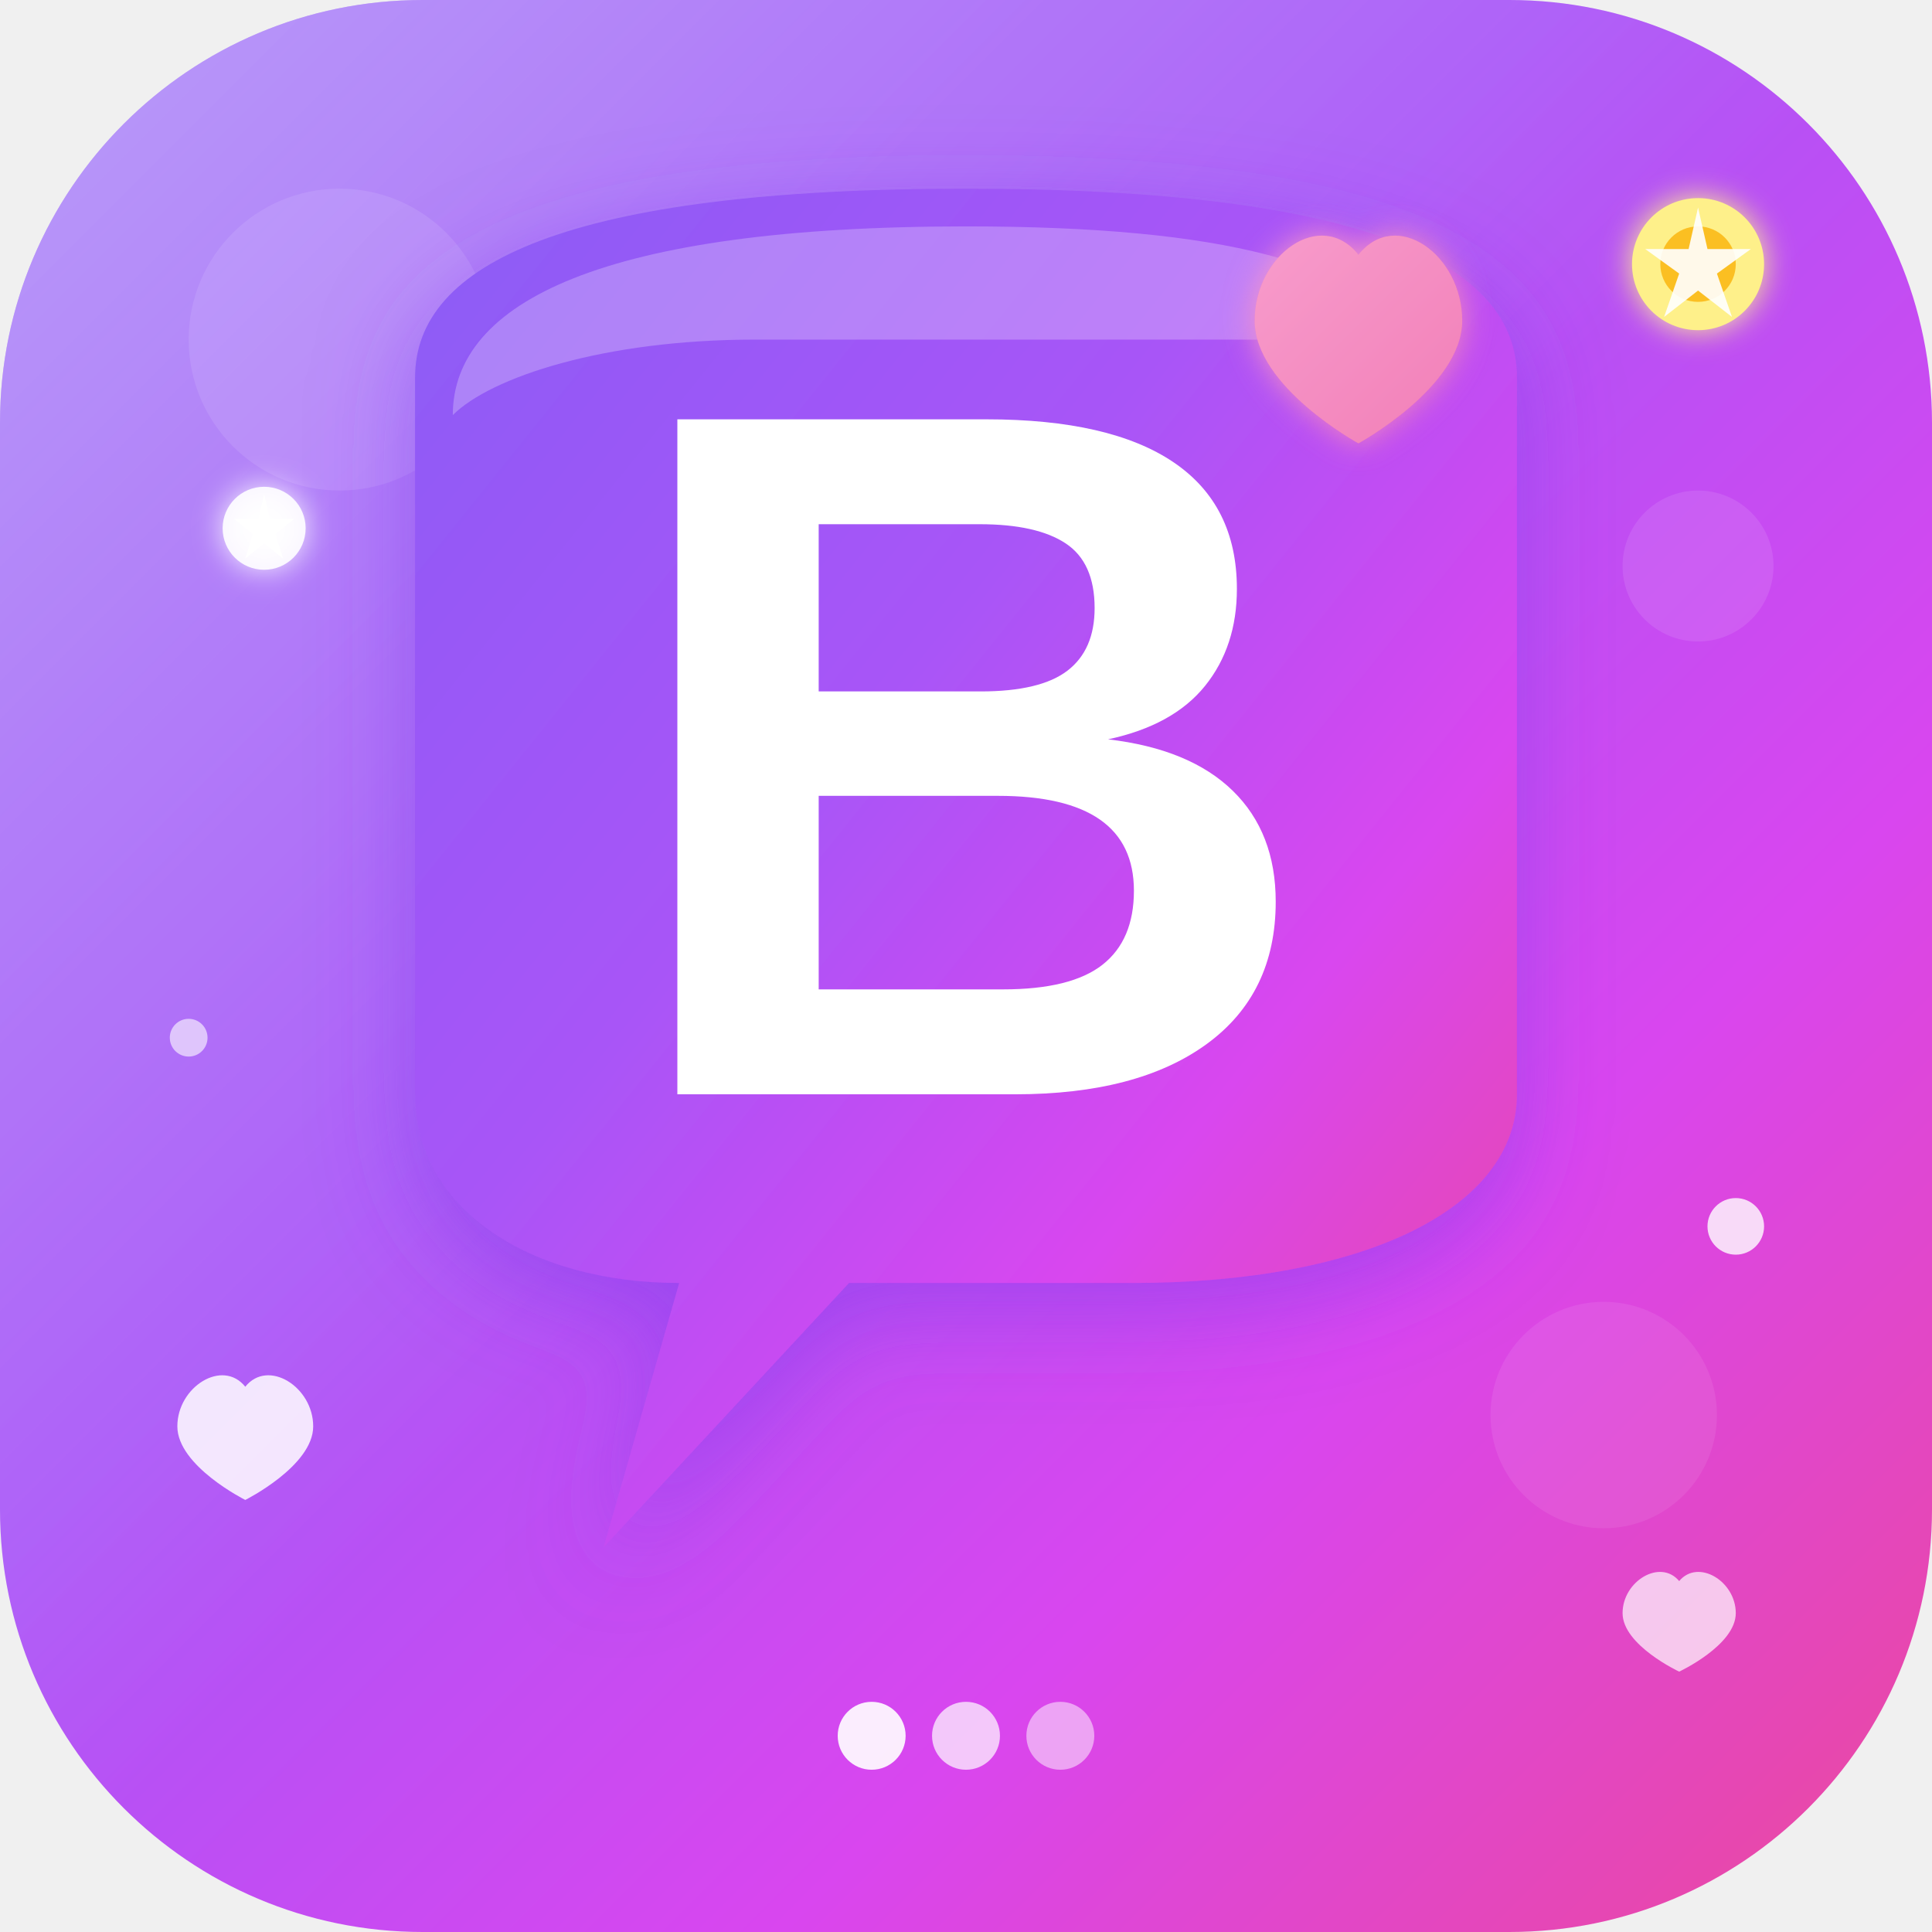
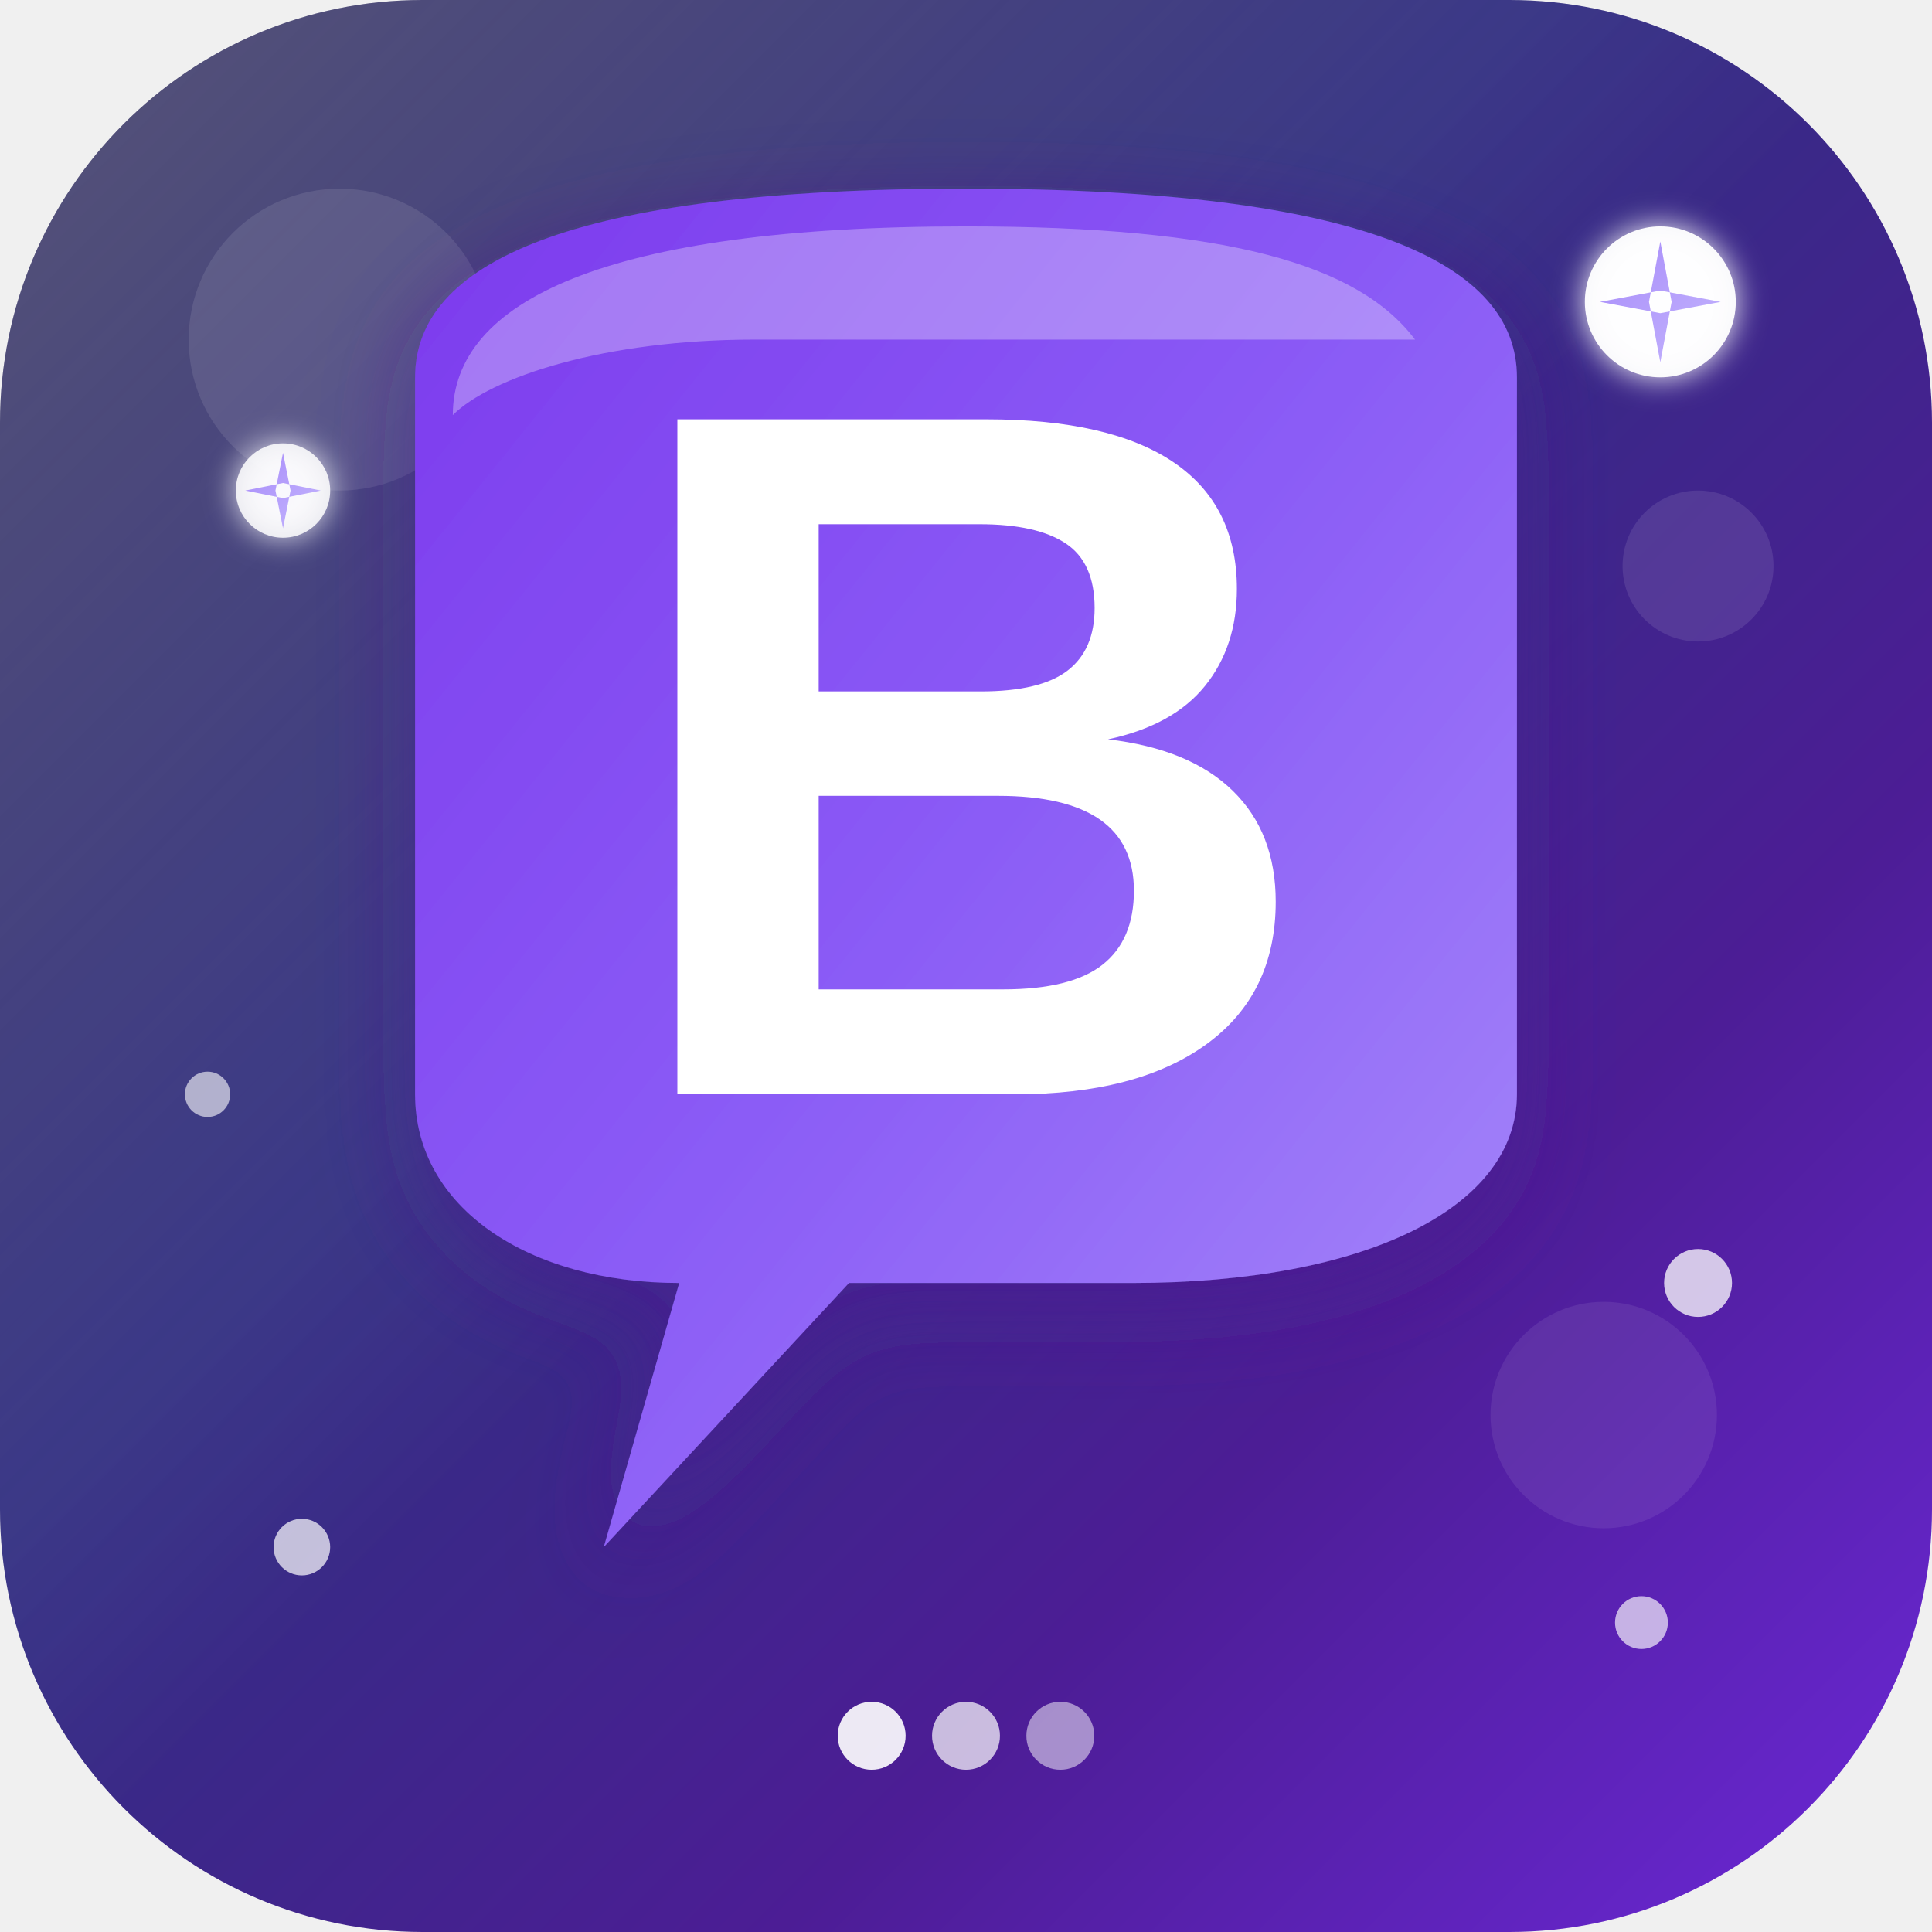
<svg xmlns="http://www.w3.org/2000/svg" width="1024" height="1024" viewBox="0 0 1024 1024">
  <defs>
    <linearGradient id="mainGradient" x1="0%" y1="0%" x2="100%" y2="100%">
-       <stop offset="0%" style="stop-color:#8b5cf6;stop-opacity:1" />
-       <stop offset="40%" style="stop-color:#a855f7;stop-opacity:1" />
-       <stop offset="70%" style="stop-color:#d946ef;stop-opacity:1" />
-       <stop offset="100%" style="stop-color:#ec4899;stop-opacity:1" />
+       <stop offset="0%" style="stop-color:#1e1b4b;stop-opacity:1" />
+       <stop offset="40%" style="stop-color:#312e81;stop-opacity:1" />
+       <stop offset="70%" style="stop-color:#4c1d95;stop-opacity:1" />
+       <stop offset="100%" style="stop-color:#6d28d9;stop-opacity:1" />
+     </linearGradient>
+     <linearGradient id="bubbleGradient" x1="0%" y1="0%" x2="100%" y2="100%">
+       <stop offset="0%" style="stop-color:#7c3aed;stop-opacity:1" />
+       <stop offset="50%" style="stop-color:#8b5cf6;stop-opacity:1" />
+       <stop offset="100%" style="stop-color:#a78bfa;stop-opacity:1" />
    </linearGradient>
    <linearGradient id="shine" x1="0%" y1="0%" x2="100%" y2="100%">
-       <stop offset="0%" style="stop-color:#ffffff;stop-opacity:0.4" />
+       <stop offset="0%" style="stop-color:#ffffff;stop-opacity:0.25" />
      <stop offset="50%" style="stop-color:#ffffff;stop-opacity:0" />
      <stop offset="100%" style="stop-color:#ffffff;stop-opacity:0" />
    </linearGradient>
    <filter id="glow" x="-50%" y="-50%" width="200%" height="200%">
      <feGaussianBlur stdDeviation="8" result="coloredBlur" />
      <feMerge>
        <feMergeNode in="coloredBlur" />
        <feMergeNode in="SourceGraphic" />
      </feMerge>
    </filter>
    <filter id="shadow" x="-20%" y="-20%" width="140%" height="140%">
-       <feDropShadow dx="0" dy="15" stdDeviation="25" flood-color="#7c3aed" flood-opacity="0.5" />
+       <feDropShadow dx="0" dy="15" stdDeviation="25" flood-color="#4c1d95" flood-opacity="0.6" />
    </filter>
-     <linearGradient id="heartGradient" x1="0%" y1="0%" x2="100%" y2="100%">
-       <stop offset="0%" style="stop-color:#f472b6;stop-opacity:1" />
-       <stop offset="100%" style="stop-color:#ec4899;stop-opacity:1" />
+     <linearGradient id="accentGradient" x1="0%" y1="0%" x2="100%" y2="100%">
+       <stop offset="0%" style="stop-color:#a78bfa;stop-opacity:1" />
+       <stop offset="100%" style="stop-color:#c4b5fd;stop-opacity:1" />
    </linearGradient>
  </defs>
  <rect x="0" y="0" width="1024" height="1024" rx="224" fill="url(#mainGradient)" />
  <rect x="0" y="0" width="1024" height="1024" rx="224" fill="url(#shine)" />
  <circle cx="180" cy="180" r="80" fill="white" opacity="0.1" />
  <circle cx="850" cy="750" r="60" fill="white" opacity="0.08" />
  <circle cx="900" cy="300" r="40" fill="white" opacity="0.1" />
  <g filter="url(#shadow)">
-     <path d="       M 220 200        C 220 140, 300 100, 512 100       C 724 100, 804 140, 804 200       L 804 580       C 804 640, 724 680, 600 680       L 450 680       L 320 820       L 360 680       C 280 680, 220 640, 220 580       Z     " fill="url(#mainGradient)" />
-     <path d="       M 240 220        C 240 160, 320 120, 512 120       C 650 120, 720 140, 750 180       L 400 180       C 320 180, 260 200, 240 220       Z     " fill="white" opacity="0.25" />
+     <path d="       M 220 200        C 220 140, 300 100, 512 100       C 724 100, 804 140, 804 200       L 804 580       C 804 640, 724 680, 600 680       L 450 680       L 320 820       L 360 680       C 280 680, 220 640, 220 580       Z     " fill="url(#bubbleGradient)" />
+     <path d="       M 240 220        C 240 160, 320 120, 512 120       C 650 120, 720 140, 750 180       L 400 180       C 320 180, 260 200, 240 220       Z     " fill="white" opacity="0.3" />
  </g>
  <text x="512" y="580" font-family="SF Pro Display, -apple-system, BlinkMacSystemFont, Helvetica Neue, Arial, sans-serif" font-size="520" font-weight="900" fill="white" text-anchor="middle">B</text>
-   <g transform="translate(720, 160)" filter="url(#glow)">
-     <path d="M0,-25 C-20,-50 -55,-25 -55,10 C-55,45 0,75 0,75 C0,75 55,45 55,10 C55,-25 20,-50 0,-25 Z" fill="url(#heartGradient)" />
-     <path d="M0,-25 C-20,-50 -55,-25 -55,10 C-55,45 0,75 0,75 C0,75 55,45 55,10 C55,-25 20,-50 0,-25 Z" fill="white" opacity="0.3" />
+   <g transform="translate(880, 160)" filter="url(#glow)">
+     <circle cx="0" cy="0" r="40" fill="white" opacity="0.95" />
+     <path d="M0,-32 L6,0 L0,32 L-6,0 Z M-32,0 L0,6 L32,0 L0,-6 Z" fill="url(#accentGradient)" />
  </g>
-   <g transform="translate(900, 140)" filter="url(#glow)">
-     <circle cx="0" cy="0" r="35" fill="#fef08a" />
-     <circle cx="0" cy="0" r="20" fill="#fbbf24" />
-     <path d="M0,-30 L5,-8 L28,-8 L10,5 L18,28 L0,14 L-18,28 L-10,5 L-28,-8 L-5,-8 Z" fill="white" opacity="0.9" />
+   <g transform="translate(150, 260)" filter="url(#glow)">
+     <circle cx="0" cy="0" r="25" fill="white" opacity="0.85" />
+     <path d="M0,-20 L4,0 L0,20 L-4,0 Z M-20,0 L0,4 L20,0 L0,-4 Z" fill="url(#accentGradient)" />
  </g>
-   <g transform="translate(140, 280)" filter="url(#glow)">
-     <circle cx="0" cy="0" r="22" fill="white" opacity="0.9" />
-     <path d="M0,-18 L3,-5 L16,-5 L6,3 L10,16 L0,8 L-10,16 L-6,3 L-16,-5 L-3,-5 Z" fill="white" />
+   <g transform="translate(900, 680)">
+     <circle cx="0" cy="0" r="18" fill="white" opacity="0.75" />
  </g>
-   <g transform="translate(920, 650)">
-     <circle cx="0" cy="0" r="15" fill="white" opacity="0.8" />
+   <g transform="translate(110, 580)">
+     <circle cx="0" cy="0" r="12" fill="white" opacity="0.6" />
  </g>
-   <g transform="translate(100, 550)">
-     <circle cx="0" cy="0" r="10" fill="white" opacity="0.6" />
+   <g transform="translate(160, 820)">
+     <circle cx="0" cy="0" r="15" fill="white" opacity="0.7" />
  </g>
-   <g transform="translate(130, 750)" opacity="0.85">
-     <path d="M0,-15 C-12,-30 -36,-15 -36,6 C-36,27 0,45 0,45 C0,45 36,27 36,6 C36,-15 12,-30 0,-15 Z" fill="white" />
-   </g>
-   <g transform="translate(890, 850)" opacity="0.7">
-     <path d="M0,-12 C-10,-24 -30,-12 -30,5 C-30,22 0,36 0,36 C0,36 30,22 30,5 C30,-12 10,-24 0,-12 Z" fill="white" />
+   <g transform="translate(870, 860)">
+     <circle cx="0" cy="0" r="14" fill="white" opacity="0.65" />
  </g>
  <g transform="translate(512, 920)">
    <circle cx="-50" cy="0" r="18" fill="white" opacity="0.9" />
    <circle cx="0" cy="0" r="18" fill="white" opacity="0.7" />
    <circle cx="50" cy="0" r="18" fill="white" opacity="0.5" />
  </g>
</svg>
